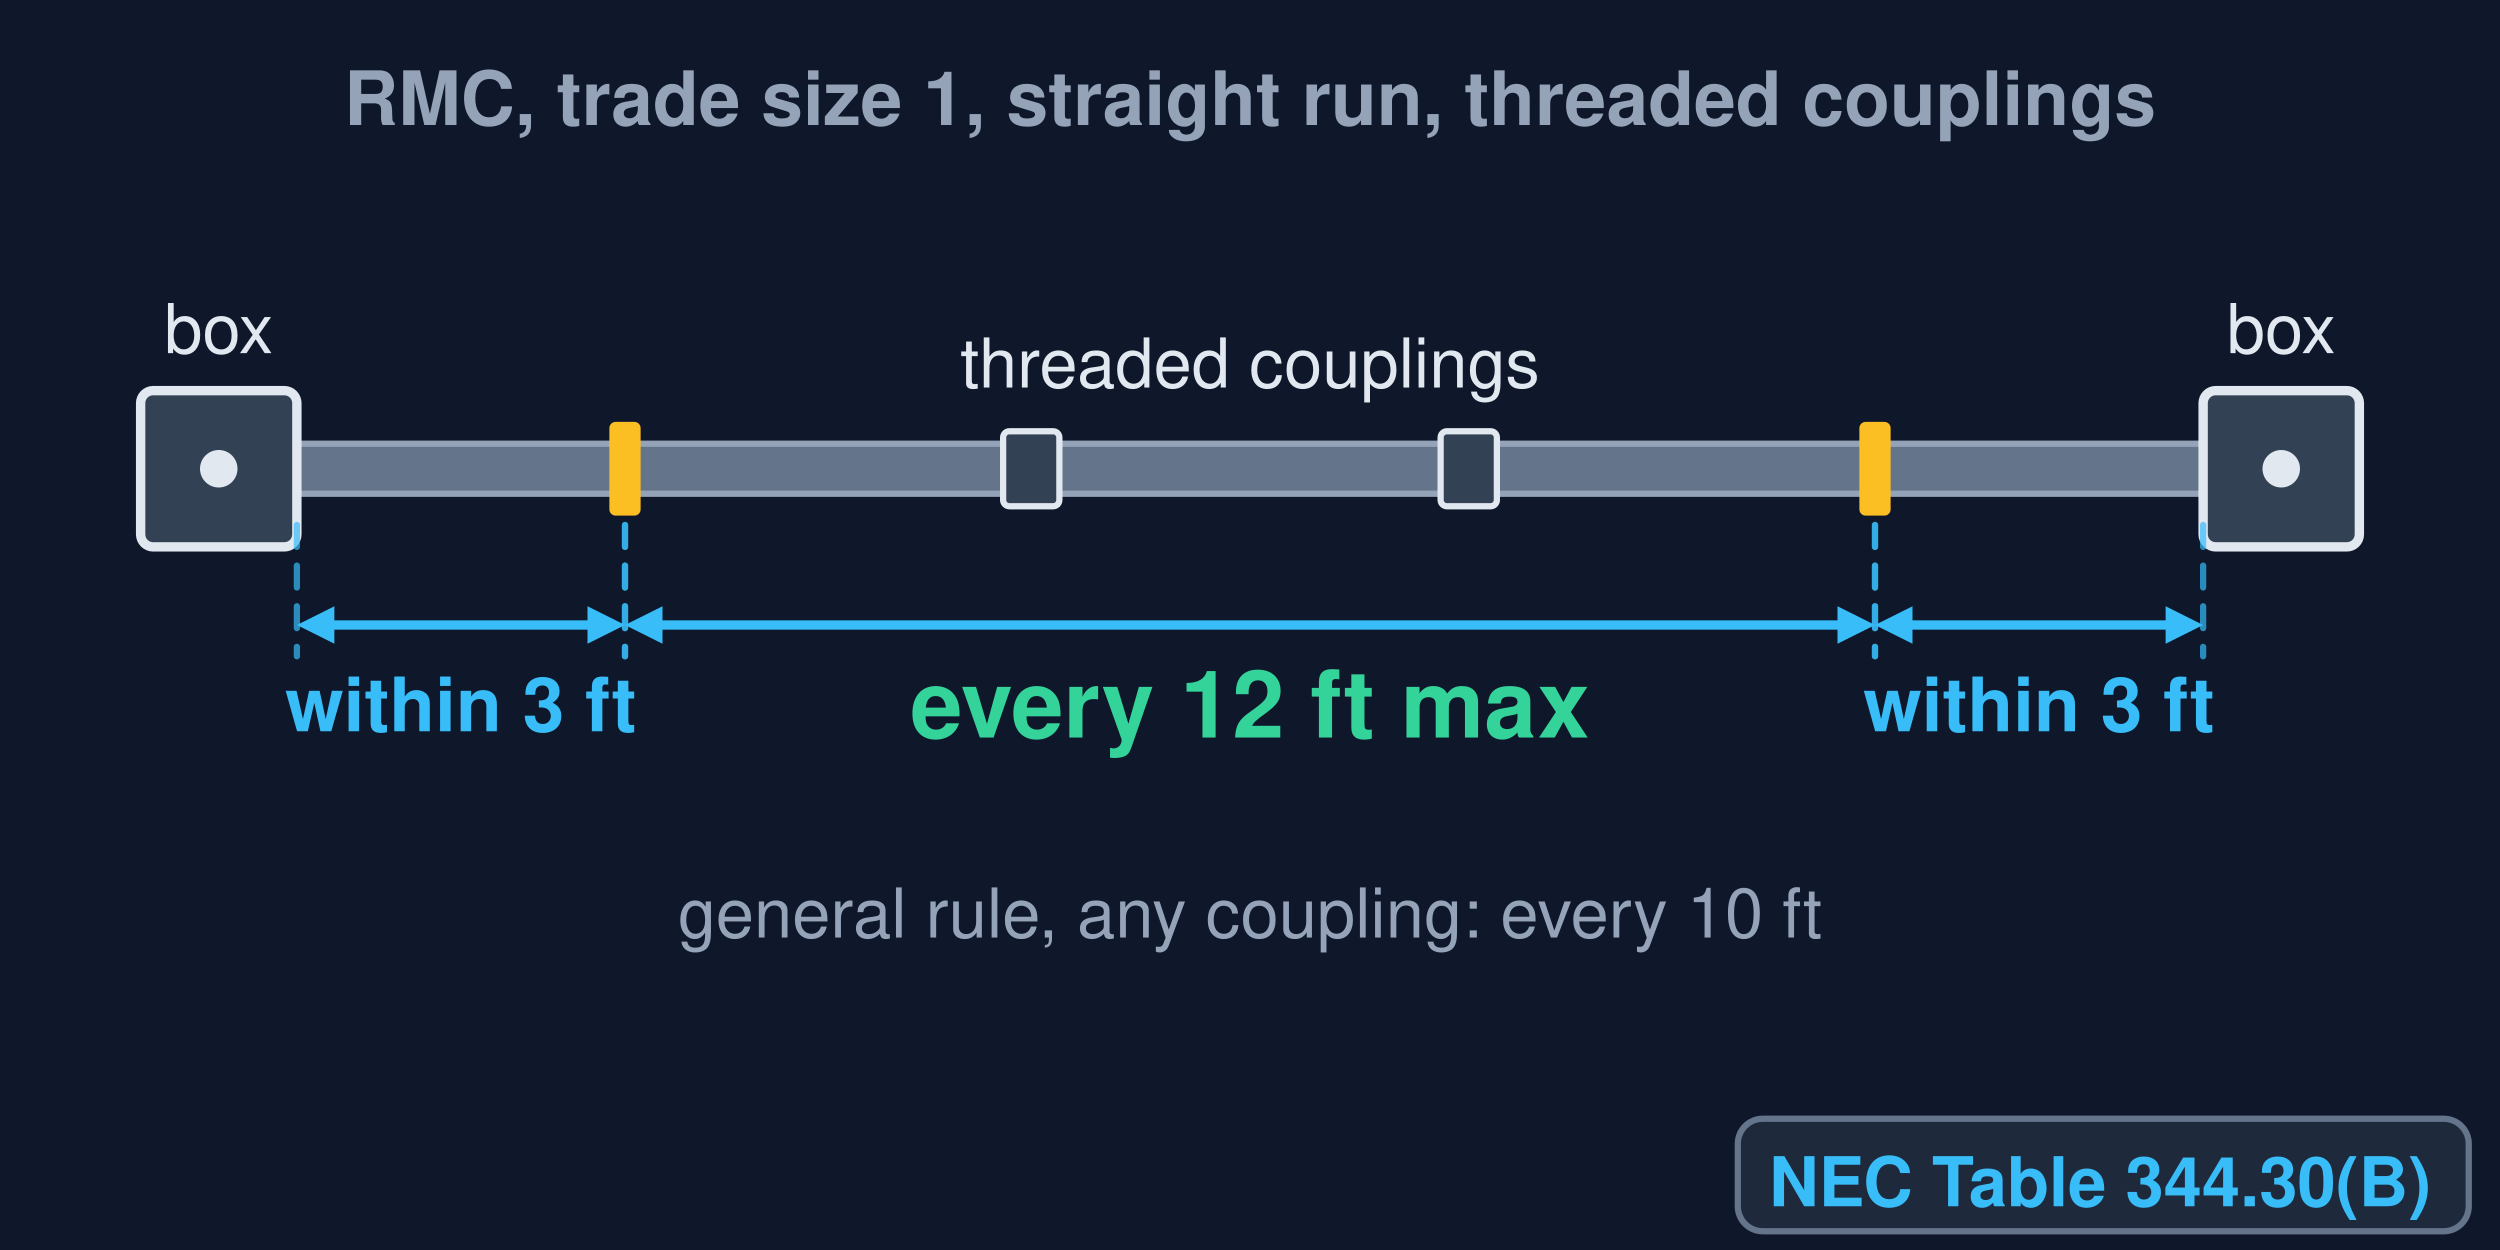
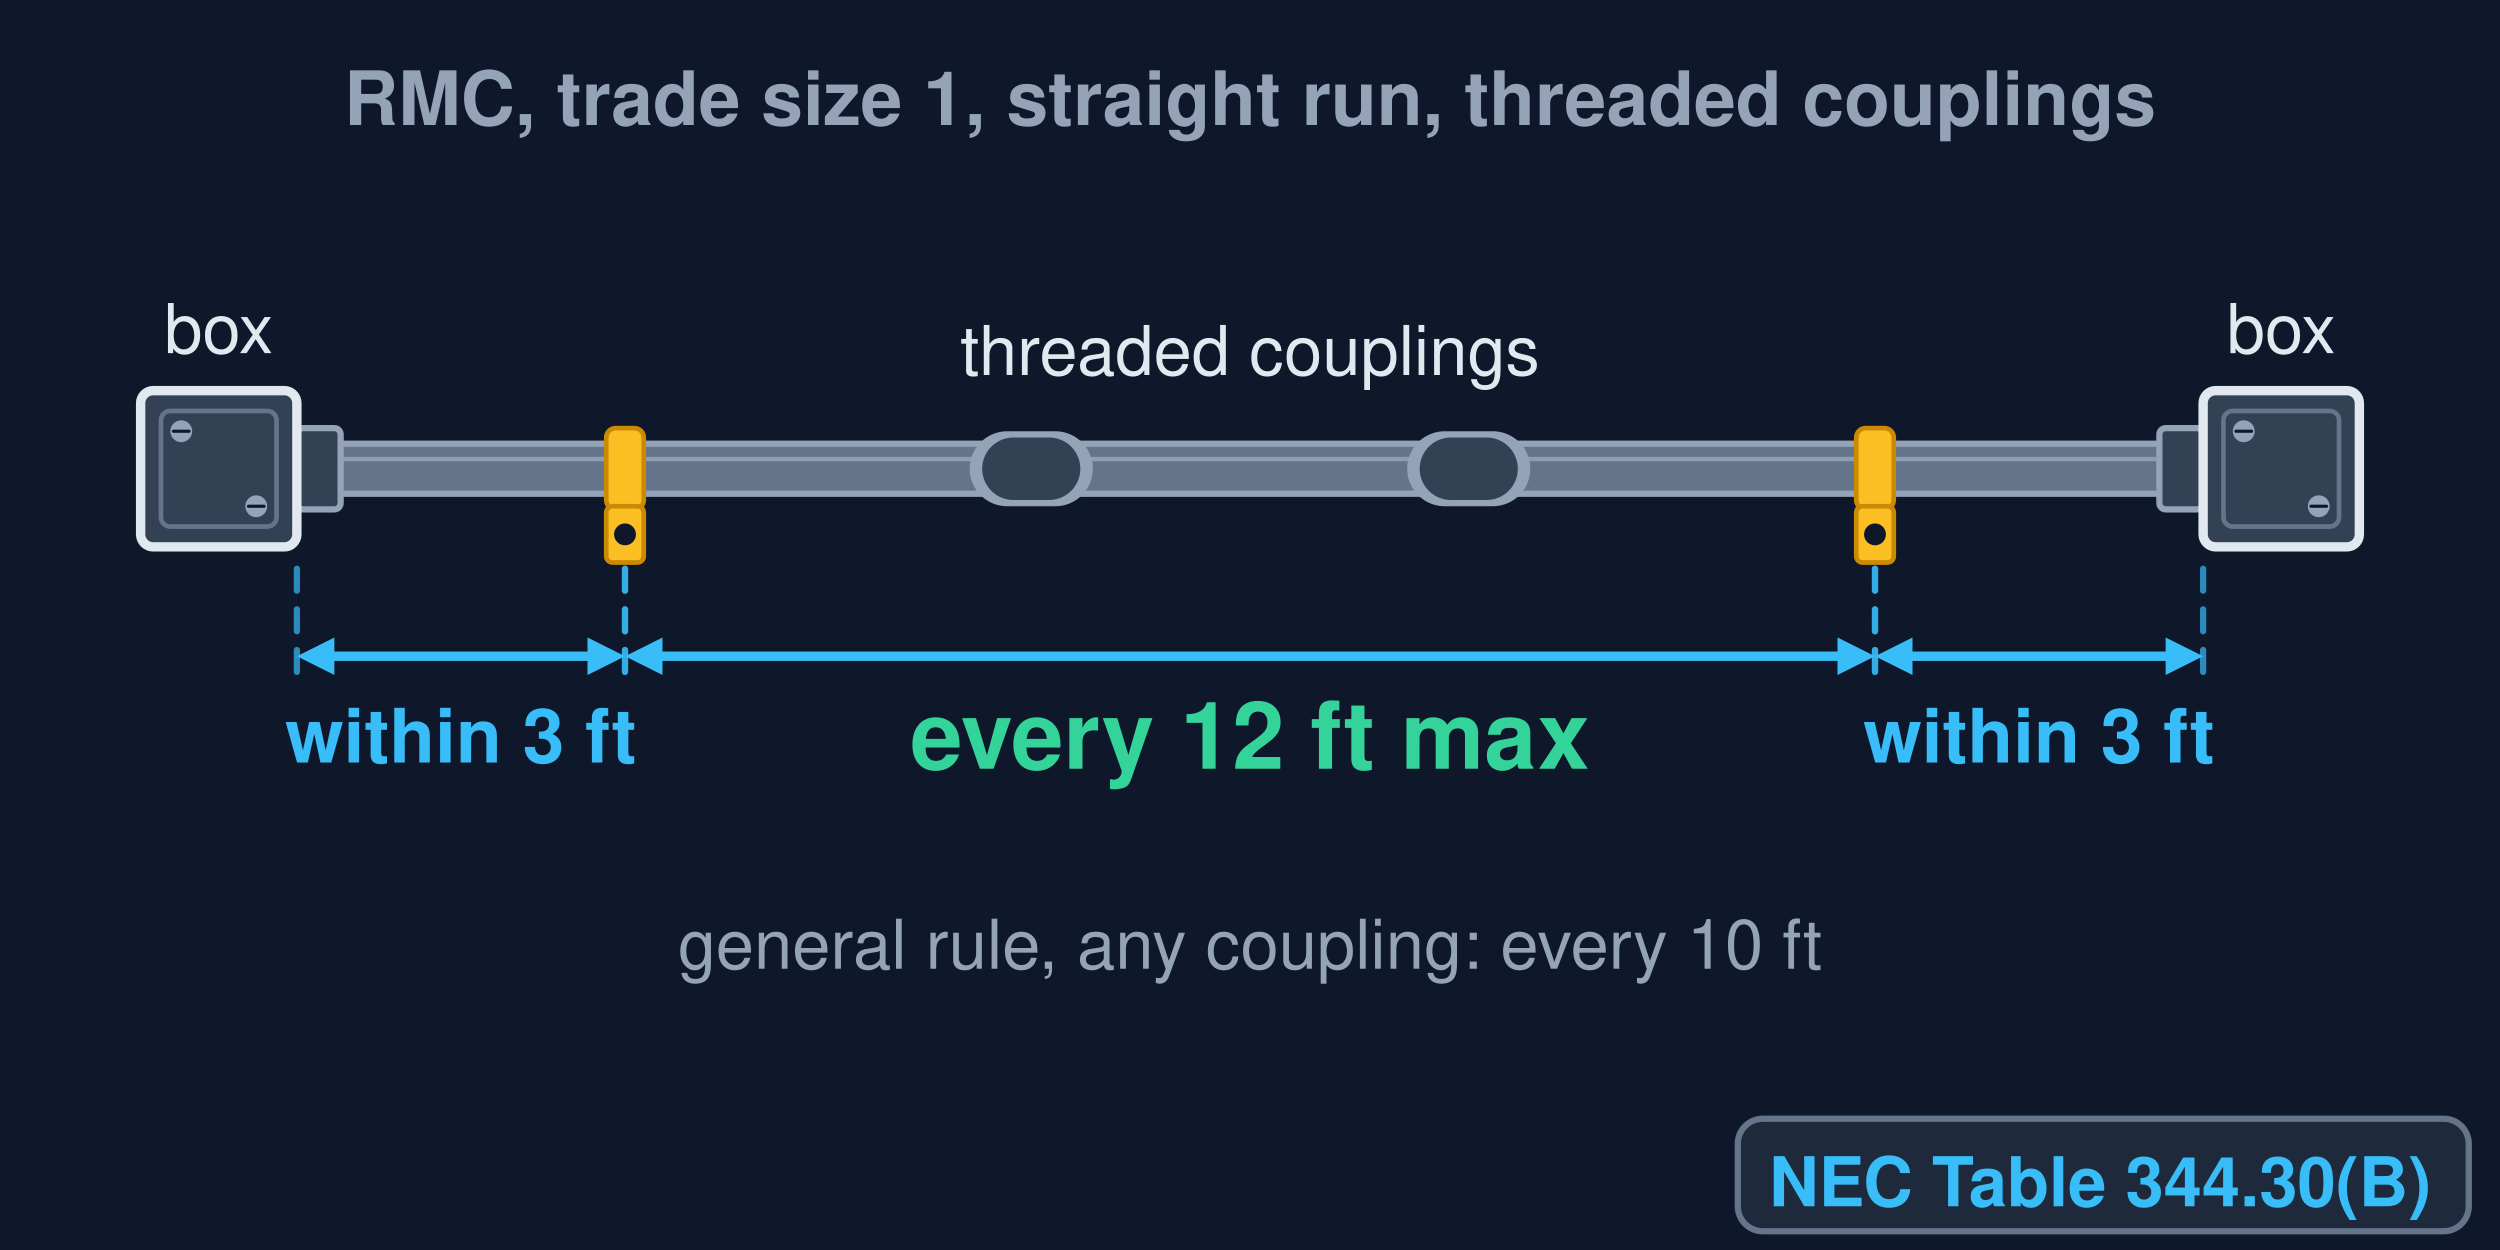
<svg xmlns="http://www.w3.org/2000/svg" width="800" height="400" viewBox="0 0 800 400">
  <rect x="0.0" y="0.0" width="800.0" height="400.0" rx="0" fill="#0f172a" fill-opacity="1.0" stroke="none" stroke-width="2" />
  <text x="400.0" y="40.0" font-family="Helvetica, Arial, sans-serif" font-size="24" font-weight="bold" fill="#94a3b8" text-anchor="middle">RMC, trade size 1, straight run, threaded couplings</text>
-   <line x1="95.0" y1="150.0" x2="705.0" y2="150.0" stroke="#94a3b8" stroke-width="18" stroke-linecap="round" stroke-opacity="1.0" />
-   <line x1="95.0" y1="150.0" x2="705.0" y2="150.0" stroke="#64748b" stroke-width="14" stroke-linecap="round" stroke-opacity="1.0" />
-   <rect x="321.0" y="138.0" width="18.0" height="24.0" rx="2" fill="#334155" fill-opacity="1.0" stroke="#e2e8f0" stroke-width="2" />
-   <rect x="461.0" y="138.0" width="18.0" height="24.0" rx="2" fill="#334155" fill-opacity="1.0" stroke="#e2e8f0" stroke-width="2" />
-   <rect x="195.0" y="135.0" width="10.0" height="30.0" rx="2" fill="#fbbf24" fill-opacity="1.0" stroke="none" stroke-width="2" />
-   <rect x="595.0" y="135.0" width="10.0" height="30.0" rx="2" fill="#fbbf24" fill-opacity="1.0" stroke="none" stroke-width="2" />
+   <line x1="109.0" y1="150.0" x2="691.0" y2="150.0" stroke="#94a3b8" stroke-width="18" stroke-linecap="round" stroke-opacity="1.0" />
+   <line x1="109.0" y1="150.0" x2="691.0" y2="150.0" stroke="#64748b" stroke-width="14" stroke-linecap="round" stroke-opacity="1.0" />
+   <line x1="109.0" y1="146.9" x2="691.0" y2="146.9" stroke="#e2e8f0" stroke-width="1.4" stroke-linecap="round" stroke-opacity="0.35" />
+   <line x1="322.3" y1="150.0" x2="337.7" y2="150.0" stroke="#94a3b8" stroke-width="24" stroke-linecap="round" stroke-opacity="1.0" />
+   <line x1="324.3" y1="150.0" x2="335.7" y2="150.0" stroke="#334155" stroke-width="20" stroke-linecap="round" stroke-opacity="1.0" />
+   <line x1="462.3" y1="150.0" x2="477.7" y2="150.0" stroke="#94a3b8" stroke-width="24" stroke-linecap="round" stroke-opacity="1.0" />
+   <line x1="464.3" y1="150.0" x2="475.7" y2="150.0" stroke="#334155" stroke-width="20" stroke-linecap="round" stroke-opacity="1.0" />
+   <rect x="95.0" y="137.0" width="14.0" height="26.0" rx="2" fill="#334155" fill-opacity="1.0" stroke="#94a3b8" stroke-width="2" />
+   <rect x="691.0" y="137.0" width="14.0" height="26.0" rx="2" fill="#334155" fill-opacity="1.0" stroke="#94a3b8" stroke-width="2" />
+   <rect x="194.0" y="137.0" width="12.0" height="26.0" rx="3" fill="#fbbf24" fill-opacity="1.0" stroke="#ca8a04" stroke-width="1.5" />
+   <rect x="194.0" y="162.0" width="12.0" height="18.0" rx="2" fill="#fbbf24" fill-opacity="1.0" stroke="#ca8a04" stroke-width="1.5" />
+   <circle cx="200.0" cy="171.0" r="3.5" fill="#0f172a" stroke="none" stroke-width="2" />
+   <rect x="594.0" y="137.0" width="12.0" height="26.0" rx="3" fill="#fbbf24" fill-opacity="1.0" stroke="#ca8a04" stroke-width="1.5" />
+   <rect x="594.0" y="162.0" width="12.0" height="18.0" rx="2" fill="#fbbf24" fill-opacity="1.0" stroke="#ca8a04" stroke-width="1.5" />
+   <circle cx="600.0" cy="171.0" r="3.5" fill="#0f172a" stroke="none" stroke-width="2" />
  <rect x="45.0" y="125.0" width="50.0" height="50.0" rx="4" fill="#334155" fill-opacity="1.0" stroke="#e2e8f0" stroke-width="3" />
-   <circle cx="70.0" cy="150.0" r="6.0" fill="#e2e8f0" stroke="none" stroke-width="2" />
+   <rect x="51.5" y="131.5" width="37.0" height="37.0" rx="3" fill="none" fill-opacity="1.0" stroke="#64748b" stroke-width="1.5" />
+   <circle cx="58.0" cy="138.0" r="3.5" fill="#94a3b8" stroke="none" stroke-width="2" />
+   <line x1="55.5" y1="138.0" x2="60.5" y2="138.0" stroke="#0f172a" stroke-width="1" stroke-linecap="round" stroke-opacity="1.0" />
+   <circle cx="82.0" cy="162.0" r="3.5" fill="#94a3b8" stroke="none" stroke-width="2" />
+   <line x1="79.5" y1="162.0" x2="84.5" y2="162.0" stroke="#0f172a" stroke-width="1" stroke-linecap="round" stroke-opacity="1.0" />
  <text x="70.0" y="113.0" font-family="Helvetica, Arial, sans-serif" font-size="22" fill="#e2e8f0" text-anchor="middle">box</text>
  <rect x="705.0" y="125.0" width="50.0" height="50.0" rx="4" fill="#334155" fill-opacity="1.0" stroke="#e2e8f0" stroke-width="3" />
-   <circle cx="730.0" cy="150.0" r="6.0" fill="#e2e8f0" stroke="none" stroke-width="2" />
+   <rect x="711.5" y="131.5" width="37.0" height="37.0" rx="3" fill="none" fill-opacity="1.0" stroke="#64748b" stroke-width="1.5" />
+   <circle cx="718.0" cy="138.0" r="3.5" fill="#94a3b8" stroke="none" stroke-width="2" />
+   <line x1="715.5" y1="138.0" x2="720.5" y2="138.0" stroke="#0f172a" stroke-width="1" stroke-linecap="round" stroke-opacity="1.0" />
+   <circle cx="742.0" cy="162.0" r="3.5" fill="#94a3b8" stroke="none" stroke-width="2" />
+   <line x1="739.5" y1="162.0" x2="744.5" y2="162.0" stroke="#0f172a" stroke-width="1" stroke-linecap="round" stroke-opacity="1.0" />
  <text x="730.0" y="113.0" font-family="Helvetica, Arial, sans-serif" font-size="22" fill="#e2e8f0" text-anchor="middle">box</text>
-   <text x="400.0" y="124.0" font-family="Helvetica, Arial, sans-serif" font-size="22" fill="#e2e8f0" text-anchor="middle">threaded couplings</text>
-   <line x1="95.0" y1="168.0" x2="95.0" y2="175.0" stroke="#38bdf8" stroke-width="2" stroke-linecap="round" stroke-opacity="0.7" />
-   <line x1="95.0" y1="181.0" x2="95.0" y2="188.0" stroke="#38bdf8" stroke-width="2" stroke-linecap="round" stroke-opacity="0.7" />
-   <line x1="95.0" y1="194.0" x2="95.0" y2="201.0" stroke="#38bdf8" stroke-width="2" stroke-linecap="round" stroke-opacity="0.7" />
-   <line x1="95.0" y1="207.0" x2="95.0" y2="210.0" stroke="#38bdf8" stroke-width="2" stroke-linecap="round" stroke-opacity="0.7" />
-   <line x1="200.0" y1="168.0" x2="200.0" y2="175.0" stroke="#38bdf8" stroke-width="2" stroke-linecap="round" stroke-opacity="0.7" />
-   <line x1="200.0" y1="181.0" x2="200.0" y2="188.0" stroke="#38bdf8" stroke-width="2" stroke-linecap="round" stroke-opacity="0.7" />
-   <line x1="200.0" y1="194.0" x2="200.0" y2="201.0" stroke="#38bdf8" stroke-width="2" stroke-linecap="round" stroke-opacity="0.7" />
-   <line x1="200.0" y1="207.0" x2="200.0" y2="210.0" stroke="#38bdf8" stroke-width="2" stroke-linecap="round" stroke-opacity="0.7" />
-   <line x1="101.0" y1="200.0" x2="194.0" y2="200.0" stroke="#38bdf8" stroke-width="3" stroke-linecap="round" stroke-opacity="1.0" />
-   <polygon points="95.0,200.0 107.0,194.0 107.0,206.0" fill="#38bdf8" fill-opacity="1.0" stroke="none" stroke-width="2" />
-   <polygon points="200.0,200.0 188.0,206.0 188.0,194.0" fill="#38bdf8" fill-opacity="1.0" stroke="none" stroke-width="2" />
-   <text x="147.5" y="234.0" font-family="Helvetica, Arial, sans-serif" font-size="24" font-weight="bold" fill="#38bdf8" text-anchor="middle">within 3 ft</text>
-   <line x1="600.0" y1="168.0" x2="600.0" y2="175.0" stroke="#38bdf8" stroke-width="2" stroke-linecap="round" stroke-opacity="0.7" />
-   <line x1="600.0" y1="181.0" x2="600.0" y2="188.0" stroke="#38bdf8" stroke-width="2" stroke-linecap="round" stroke-opacity="0.7" />
-   <line x1="600.0" y1="194.0" x2="600.0" y2="201.0" stroke="#38bdf8" stroke-width="2" stroke-linecap="round" stroke-opacity="0.7" />
-   <line x1="600.0" y1="207.0" x2="600.0" y2="210.0" stroke="#38bdf8" stroke-width="2" stroke-linecap="round" stroke-opacity="0.7" />
-   <line x1="705.0" y1="168.0" x2="705.0" y2="175.0" stroke="#38bdf8" stroke-width="2" stroke-linecap="round" stroke-opacity="0.7" />
-   <line x1="705.0" y1="181.0" x2="705.0" y2="188.0" stroke="#38bdf8" stroke-width="2" stroke-linecap="round" stroke-opacity="0.7" />
-   <line x1="705.0" y1="194.0" x2="705.0" y2="201.0" stroke="#38bdf8" stroke-width="2" stroke-linecap="round" stroke-opacity="0.7" />
-   <line x1="705.0" y1="207.0" x2="705.0" y2="210.0" stroke="#38bdf8" stroke-width="2" stroke-linecap="round" stroke-opacity="0.7" />
-   <line x1="606.0" y1="200.0" x2="699.0" y2="200.0" stroke="#38bdf8" stroke-width="3" stroke-linecap="round" stroke-opacity="1.0" />
-   <polygon points="600.0,200.0 612.0,194.0 612.0,206.0" fill="#38bdf8" fill-opacity="1.0" stroke="none" stroke-width="2" />
-   <polygon points="705.0,200.0 693.0,206.0 693.0,194.0" fill="#38bdf8" fill-opacity="1.0" stroke="none" stroke-width="2" />
-   <text x="652.5" y="234.0" font-family="Helvetica, Arial, sans-serif" font-size="24" font-weight="bold" fill="#38bdf8" text-anchor="middle">within 3 ft</text>
-   <line x1="200.0" y1="168.0" x2="200.0" y2="175.0" stroke="#38bdf8" stroke-width="2" stroke-linecap="round" stroke-opacity="0.7" />
-   <line x1="200.0" y1="181.0" x2="200.0" y2="188.0" stroke="#38bdf8" stroke-width="2" stroke-linecap="round" stroke-opacity="0.7" />
-   <line x1="200.0" y1="194.0" x2="200.0" y2="201.0" stroke="#38bdf8" stroke-width="2" stroke-linecap="round" stroke-opacity="0.7" />
-   <line x1="200.0" y1="207.0" x2="200.0" y2="210.0" stroke="#38bdf8" stroke-width="2" stroke-linecap="round" stroke-opacity="0.7" />
-   <line x1="600.0" y1="168.0" x2="600.0" y2="175.0" stroke="#38bdf8" stroke-width="2" stroke-linecap="round" stroke-opacity="0.7" />
-   <line x1="600.0" y1="181.0" x2="600.0" y2="188.0" stroke="#38bdf8" stroke-width="2" stroke-linecap="round" stroke-opacity="0.7" />
-   <line x1="600.0" y1="194.0" x2="600.0" y2="201.0" stroke="#38bdf8" stroke-width="2" stroke-linecap="round" stroke-opacity="0.7" />
-   <line x1="600.0" y1="207.0" x2="600.0" y2="210.0" stroke="#38bdf8" stroke-width="2" stroke-linecap="round" stroke-opacity="0.7" />
-   <line x1="206.0" y1="200.0" x2="594.0" y2="200.0" stroke="#38bdf8" stroke-width="3" stroke-linecap="round" stroke-opacity="1.0" />
-   <polygon points="200.0,200.0 212.0,194.0 212.0,206.0" fill="#38bdf8" fill-opacity="1.0" stroke="none" stroke-width="2" />
-   <polygon points="600.0,200.0 588.0,206.0 588.0,194.0" fill="#38bdf8" fill-opacity="1.0" stroke="none" stroke-width="2" />
-   <text x="400.0" y="236.0" font-family="Helvetica, Arial, sans-serif" font-size="30" font-weight="bold" fill="#34d399" text-anchor="middle">every 12 ft max</text>
-   <text x="400.0" y="300.0" font-family="Helvetica, Arial, sans-serif" font-size="22" fill="#94a3b8" text-anchor="middle">general rule, any coupling: every 10 ft</text>
+   <text x="400.0" y="120.0" font-family="Helvetica, Arial, sans-serif" font-size="22" fill="#e2e8f0" text-anchor="middle">threaded couplings</text>
+   <line x1="95.0" y1="182.0" x2="95.0" y2="189.0" stroke="#38bdf8" stroke-width="2" stroke-linecap="round" stroke-opacity="0.7" />
+   <line x1="95.0" y1="195.0" x2="95.0" y2="202.0" stroke="#38bdf8" stroke-width="2" stroke-linecap="round" stroke-opacity="0.7" />
+   <line x1="95.0" y1="208.0" x2="95.0" y2="215.0" stroke="#38bdf8" stroke-width="2" stroke-linecap="round" stroke-opacity="0.7" />
+   <line x1="200.0" y1="182.0" x2="200.0" y2="189.0" stroke="#38bdf8" stroke-width="2" stroke-linecap="round" stroke-opacity="0.7" />
+   <line x1="200.0" y1="195.0" x2="200.0" y2="202.0" stroke="#38bdf8" stroke-width="2" stroke-linecap="round" stroke-opacity="0.7" />
+   <line x1="200.0" y1="208.0" x2="200.0" y2="215.0" stroke="#38bdf8" stroke-width="2" stroke-linecap="round" stroke-opacity="0.7" />
+   <line x1="101.0" y1="210.0" x2="194.0" y2="210.0" stroke="#38bdf8" stroke-width="3" stroke-linecap="round" stroke-opacity="1.0" />
+   <polygon points="95.0,210.0 107.0,204.0 107.0,216.0" fill="#38bdf8" fill-opacity="1.0" stroke="none" stroke-width="2" />
+   <polygon points="200.0,210.0 188.0,216.0 188.0,204.0" fill="#38bdf8" fill-opacity="1.0" stroke="none" stroke-width="2" />
+   <text x="147.5" y="244.0" font-family="Helvetica, Arial, sans-serif" font-size="24" font-weight="bold" fill="#38bdf8" text-anchor="middle">within 3 ft</text>
+   <line x1="600.0" y1="182.0" x2="600.0" y2="189.0" stroke="#38bdf8" stroke-width="2" stroke-linecap="round" stroke-opacity="0.7" />
+   <line x1="600.0" y1="195.0" x2="600.0" y2="202.0" stroke="#38bdf8" stroke-width="2" stroke-linecap="round" stroke-opacity="0.7" />
+   <line x1="600.0" y1="208.0" x2="600.0" y2="215.0" stroke="#38bdf8" stroke-width="2" stroke-linecap="round" stroke-opacity="0.7" />
+   <line x1="705.0" y1="182.0" x2="705.0" y2="189.0" stroke="#38bdf8" stroke-width="2" stroke-linecap="round" stroke-opacity="0.7" />
+   <line x1="705.0" y1="195.0" x2="705.0" y2="202.0" stroke="#38bdf8" stroke-width="2" stroke-linecap="round" stroke-opacity="0.7" />
+   <line x1="705.0" y1="208.0" x2="705.0" y2="215.0" stroke="#38bdf8" stroke-width="2" stroke-linecap="round" stroke-opacity="0.7" />
+   <line x1="606.0" y1="210.0" x2="699.0" y2="210.0" stroke="#38bdf8" stroke-width="3" stroke-linecap="round" stroke-opacity="1.0" />
+   <polygon points="600.0,210.0 612.0,204.0 612.0,216.0" fill="#38bdf8" fill-opacity="1.0" stroke="none" stroke-width="2" />
+   <polygon points="705.0,210.0 693.0,216.0 693.0,204.0" fill="#38bdf8" fill-opacity="1.0" stroke="none" stroke-width="2" />
+   <text x="652.5" y="244.0" font-family="Helvetica, Arial, sans-serif" font-size="24" font-weight="bold" fill="#38bdf8" text-anchor="middle">within 3 ft</text>
+   <line x1="200.0" y1="182.0" x2="200.0" y2="189.0" stroke="#38bdf8" stroke-width="2" stroke-linecap="round" stroke-opacity="0.7" />
+   <line x1="200.0" y1="195.0" x2="200.0" y2="202.0" stroke="#38bdf8" stroke-width="2" stroke-linecap="round" stroke-opacity="0.7" />
+   <line x1="200.0" y1="208.0" x2="200.0" y2="215.0" stroke="#38bdf8" stroke-width="2" stroke-linecap="round" stroke-opacity="0.7" />
+   <line x1="600.0" y1="182.0" x2="600.0" y2="189.0" stroke="#38bdf8" stroke-width="2" stroke-linecap="round" stroke-opacity="0.7" />
+   <line x1="600.0" y1="195.0" x2="600.0" y2="202.0" stroke="#38bdf8" stroke-width="2" stroke-linecap="round" stroke-opacity="0.7" />
+   <line x1="600.0" y1="208.0" x2="600.0" y2="215.0" stroke="#38bdf8" stroke-width="2" stroke-linecap="round" stroke-opacity="0.7" />
+   <line x1="206.0" y1="210.0" x2="594.0" y2="210.0" stroke="#38bdf8" stroke-width="3" stroke-linecap="round" stroke-opacity="1.0" />
+   <polygon points="200.0,210.0 212.0,204.0 212.0,216.0" fill="#38bdf8" fill-opacity="1.0" stroke="none" stroke-width="2" />
+   <polygon points="600.0,210.0 588.0,216.0 588.0,204.0" fill="#38bdf8" fill-opacity="1.0" stroke="none" stroke-width="2" />
+   <text x="400.0" y="246.0" font-family="Helvetica, Arial, sans-serif" font-size="30" font-weight="bold" fill="#34d399" text-anchor="middle">every 12 ft max</text>
+   <text x="400.0" y="310.0" font-family="Helvetica, Arial, sans-serif" font-size="22" fill="#94a3b8" text-anchor="middle">general rule, any coupling: every 10 ft</text>
  <rect x="556.1" y="358.0" width="233.9" height="36.0" rx="8" fill="#1e293b" fill-opacity="1.0" stroke="#64748b" stroke-width="2" />
  <text x="566.1" y="386.0" font-family="Helvetica, Arial, sans-serif" font-size="22" font-weight="bold" fill="#38bdf8" text-anchor="start">NEC Table 344.30(B)</text>
</svg>
